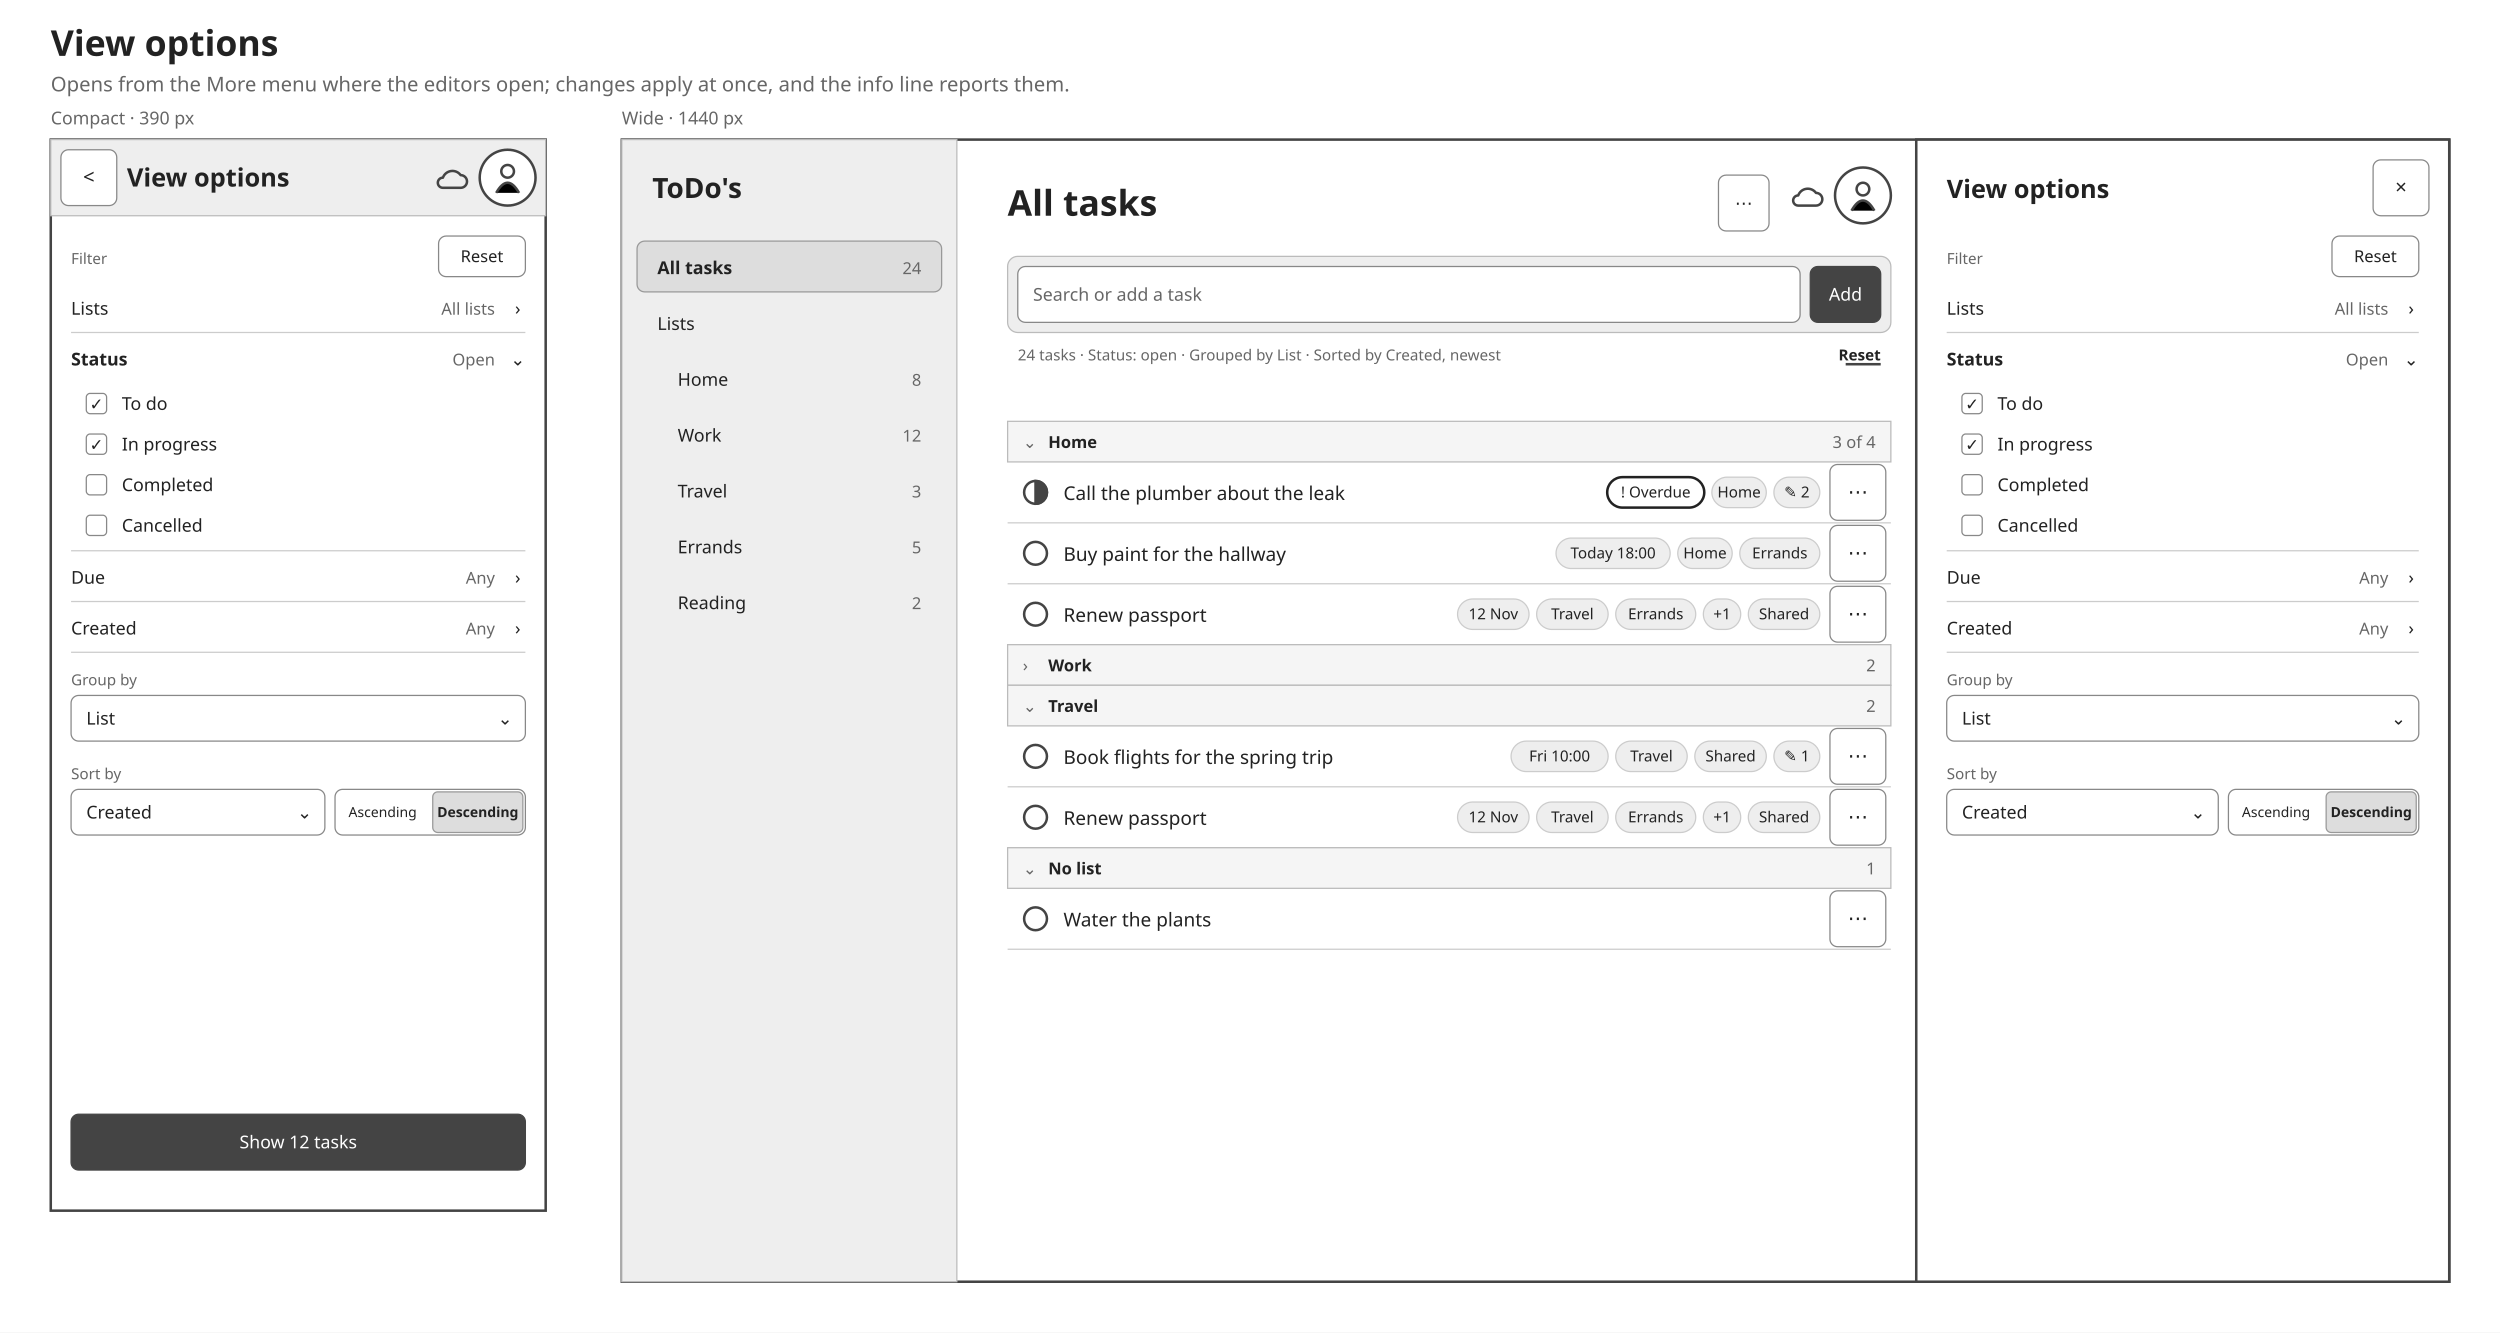
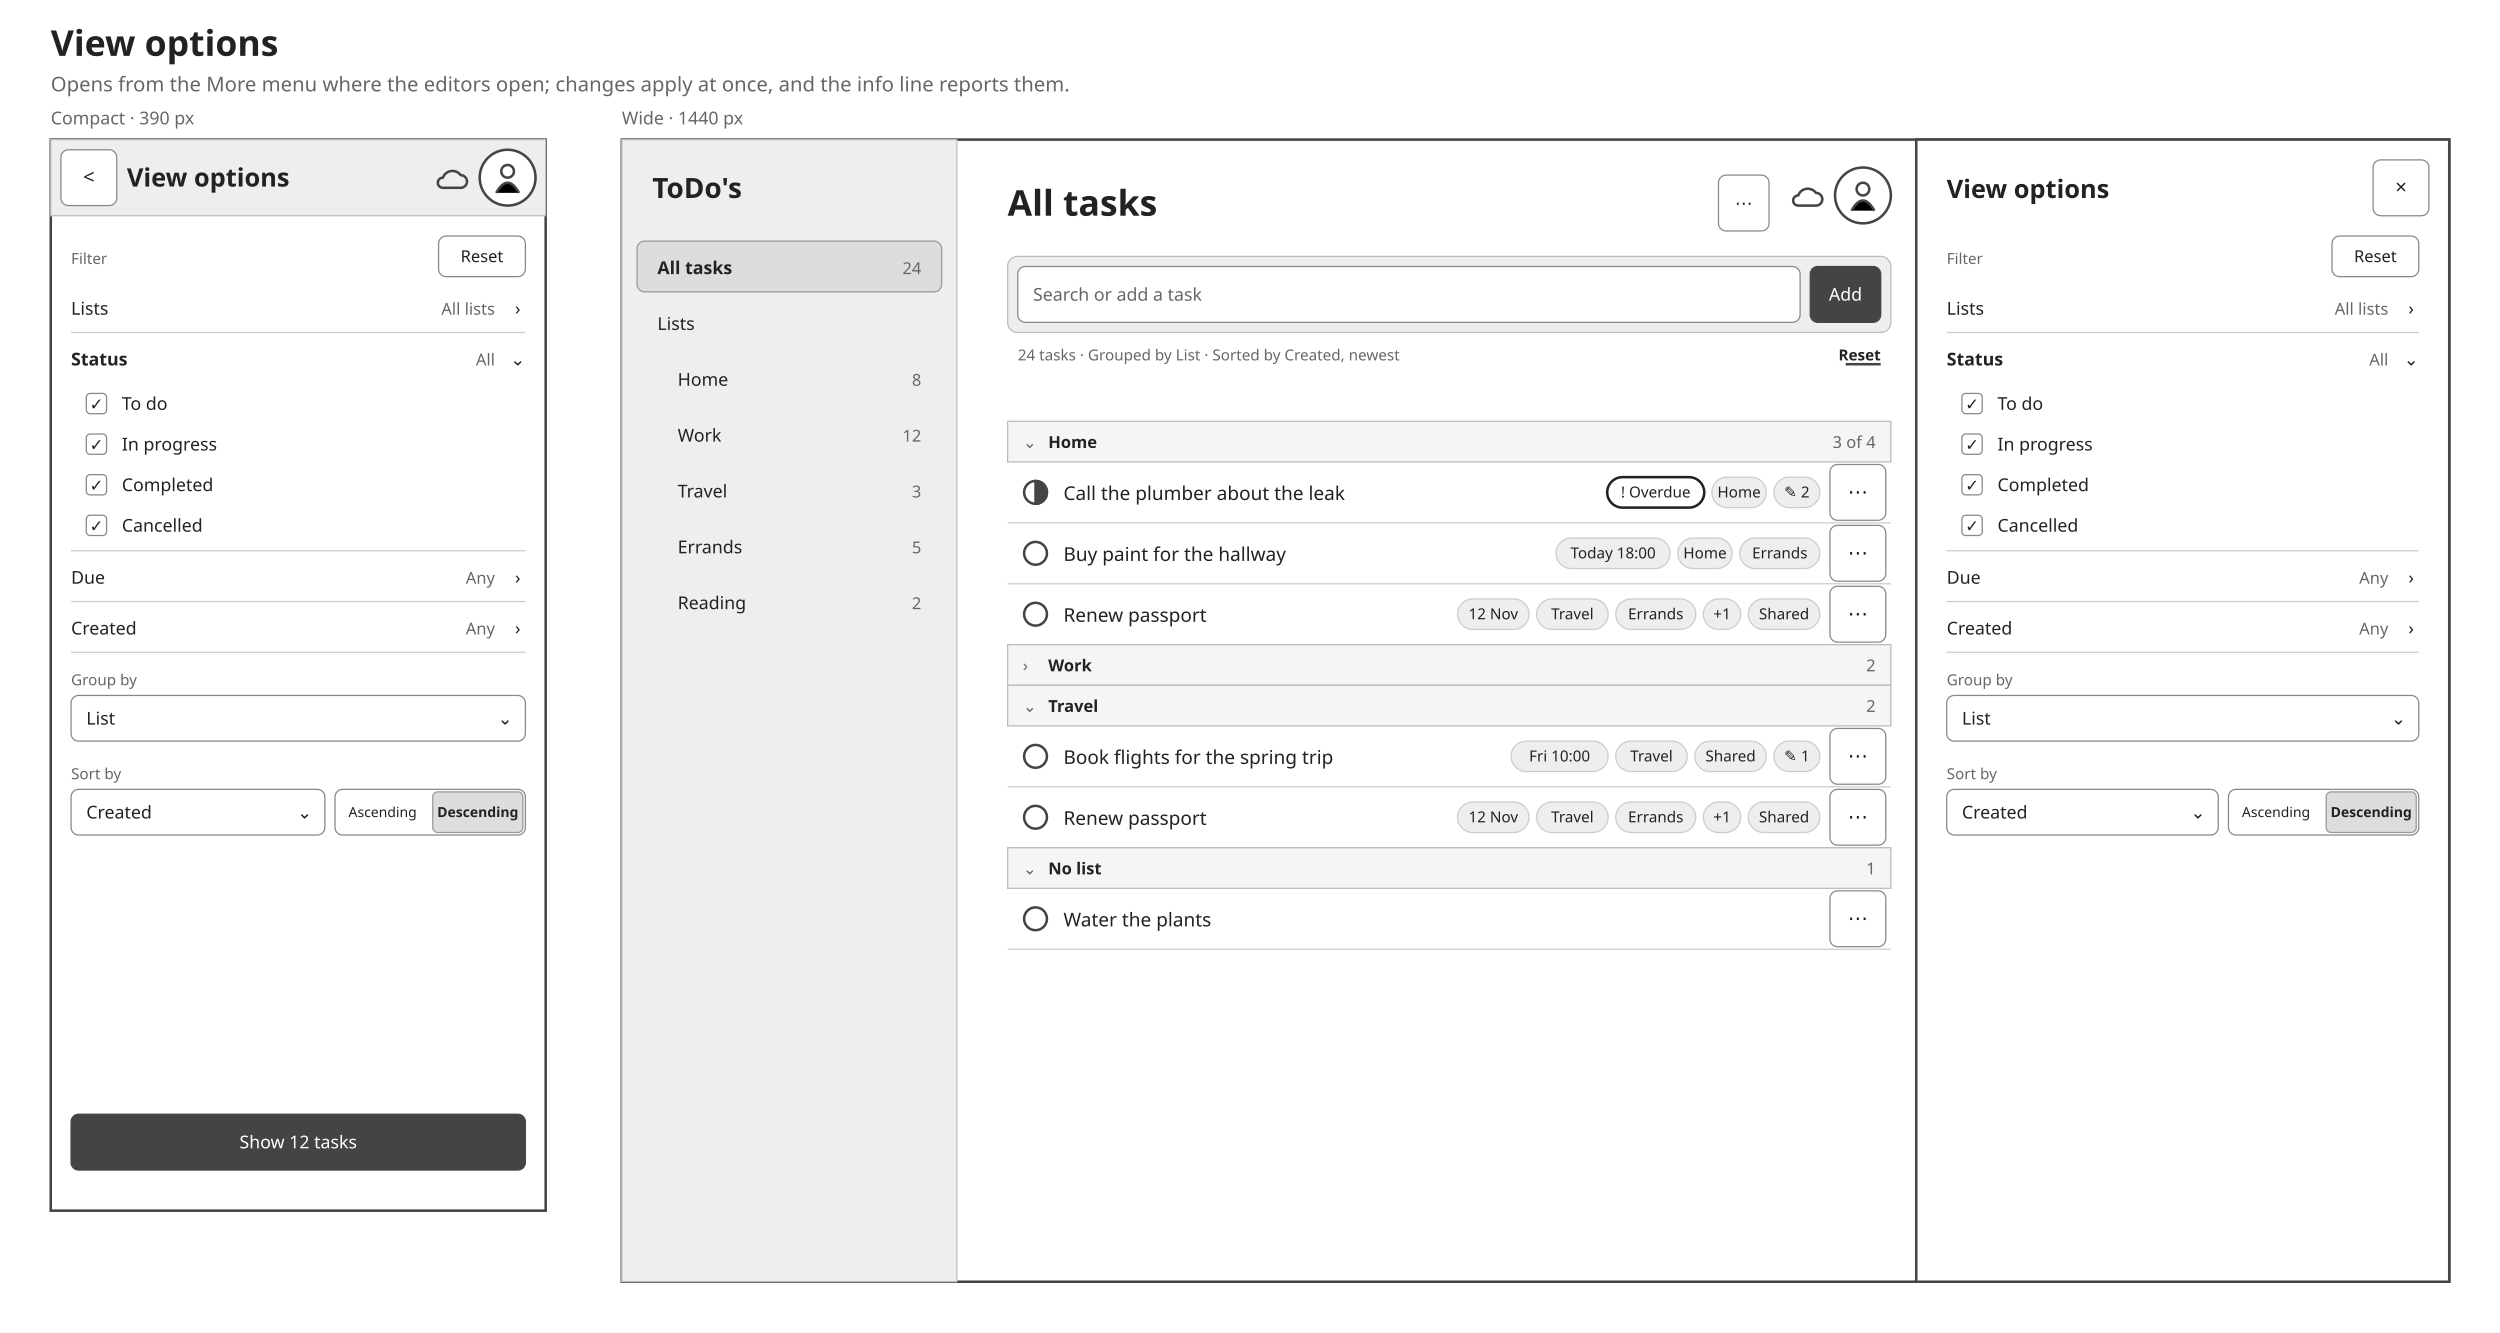
<svg xmlns="http://www.w3.org/2000/svg" width="1970" height="1050" viewBox="0 0 1970 1050">
  <style>
text { font-family: sans-serif; fill: #222222; }
.muted { fill: #666666; }
.on-primary { fill: #ffffff; }
.bold { font-weight: bold; }
rect.frame { fill: #ffffff; stroke: #444444; stroke-width: 2; }
.bar { fill: #eeeeee; stroke: #bbbbbb; }
.box { fill: #f5f5f5; stroke: #bbbbbb; }
.control { fill: #ffffff; stroke: #888888; }
.disabled { fill: #f5f5f5; stroke: #cccccc; }
.primary { fill: #444444; stroke: #444444; }
.selected { fill: #dddddd; stroke: #999999; }
.chip { fill: #eeeeee; stroke: #cccccc; }
.signal { fill: #ffffff; stroke: #222222; stroke-width: 2; }
.scrim { fill: #888888; fill-opacity: 0.5; }
.rule { stroke: #cccccc; }
.drop { stroke: #222222; stroke-width: 3; }
.icon { fill: #ffffff; stroke: #444444; stroke-width: 2; }
.icon-fill { fill: #444444; stroke: #444444; stroke-width: 2; }
.icon-mark { fill: none; stroke: #ffffff; stroke-width: 2; }
.icon-line { stroke: #444444; stroke-width: 2; }
.icon-line-open { fill: none; stroke: #444444; stroke-width: 2; stroke-linecap: round; stroke-linejoin: round; }
  </style>
  <rect x="0" y="0" width="1970" height="1050" fill="#ffffff" />
  <text x="40" y="44" font-size="28" class="bold">View options</text>
  <text x="40" y="72" font-size="16" class="muted">Opens from the More menu where the editors open; changes apply at once, and the info line reports them.</text>
  <text x="40" y="98" font-size="14" class="muted">Compact · 390 px</text>
  <text x="490" y="98" font-size="14" class="muted">Wide · 1440 px</text>
  <g class="frame" data-width="390" data-height="844" transform="translate(40 110)">
    <rect x="0" y="0" width="390" height="844" rx="0" class="frame" />
    <rect x="0" y="0" width="390" height="60" rx="0" class="bar" />
    <rect x="8" y="8" width="44" height="44" rx="6" class="control" />
    <text x="30" y="35" font-size="16" text-anchor="middle">&lt;</text>
    <circle cx="360" cy="30" r="22" class="icon" />
    <circle cx="360" cy="25" r="5" class="icon" />
    <path d="M 351 42 Q 360 26 369 42" class="icon-line" />
    <path d="M 309 38 H 323 A 5 5 0 0 0 323 28 A 8 8 0 0 0 309 30 A 4 4 0 0 0 309 38 Z" class="icon-line-open" />
    <text x="60" y="37" font-size="20" class="bold">View options</text>
    <text x="16" y="98" font-size="12" class="muted">Filter</text>
    <rect x="305.6" y="76" width="68.4" height="32" rx="6" class="control" />
    <text x="339.8" y="96.55" font-size="13" text-anchor="middle">Reset</text>
    <text x="16" y="138" font-size="14">Lists</text>
    <text x="350" y="138" font-size="13" class="muted" text-anchor="end">All lists</text>
    <text x="368" y="138" font-size="14" text-anchor="middle">›</text>
    <line x1="16" y1="152" x2="374" y2="152" class="rule" />
    <text x="16" y="178" font-size="14" class="bold">Status</text>
-     <text x="350" y="178" font-size="13" class="muted" text-anchor="end">Open</text>
+     <text x="350" y="178" font-size="13" class="muted" text-anchor="end">All</text>
    <text x="368" y="178" font-size="14" text-anchor="middle">⌄</text>
    <rect x="28" y="200" width="16" height="16" rx="3" class="control" />
    <text x="36" y="213" font-size="13" class="bold" text-anchor="middle">✓</text>
    <text x="56" y="213" font-size="14">To do</text>
    <rect x="28" y="232" width="16" height="16" rx="3" class="control" />
    <text x="36" y="245" font-size="13" class="bold" text-anchor="middle">✓</text>
    <text x="56" y="245" font-size="14">In progress</text>
    <rect x="28" y="264" width="16" height="16" rx="3" class="control" />
+     <text x="36" y="277" font-size="13" class="bold" text-anchor="middle">✓</text>
    <text x="56" y="277" font-size="14">Completed</text>
    <rect x="28" y="296" width="16" height="16" rx="3" class="control" />
+     <text x="36" y="309" font-size="13" class="bold" text-anchor="middle">✓</text>
    <text x="56" y="309" font-size="14">Cancelled</text>
    <line x1="16" y1="324" x2="374" y2="324" class="rule" />
    <text x="16" y="350" font-size="14">Due</text>
    <text x="350" y="350" font-size="13" class="muted" text-anchor="end">Any</text>
    <text x="368" y="350" font-size="14" text-anchor="middle">›</text>
    <line x1="16" y1="364" x2="374" y2="364" class="rule" />
    <text x="16" y="390" font-size="14">Created</text>
    <text x="350" y="390" font-size="13" class="muted" text-anchor="end">Any</text>
    <text x="368" y="390" font-size="14" text-anchor="middle">›</text>
    <line x1="16" y1="404" x2="374" y2="404" class="rule" />
    <text x="16" y="430" font-size="12" class="muted">Group by</text>
    <rect x="16" y="438" width="358" height="36" rx="6" class="control" />
    <text x="28" y="461" font-size="14">List</text>
    <text x="358" y="461" font-size="14" text-anchor="middle">⌄</text>
    <text x="16" y="504" font-size="12" class="muted">Sort by</text>
    <rect x="16" y="512" width="200" height="36" rx="6" class="control" />
    <text x="28" y="535" font-size="14">Created</text>
    <text x="200" y="535" font-size="14" text-anchor="middle">⌄</text>
    <rect x="224" y="512" width="150" height="36" rx="6" class="control" />
    <text x="261.5" y="533.85" font-size="11" text-anchor="middle">Ascending</text>
    <rect x="301" y="514" width="71" height="32" rx="4" class="selected" />
    <text x="336.5" y="533.85" font-size="11" class="bold" text-anchor="middle">Descending</text>
    <rect x="16" y="768" width="358" height="44" rx="6" class="primary" />
    <text x="195" y="794.9" font-size="14" class="on-primary" text-anchor="middle">Show 12 tasks</text>
  </g>
  <g class="frame" data-width="1440" data-height="900" transform="translate(490 110)">
    <rect x="0" y="0" width="1440" height="900" rx="0" class="frame" />
    <rect x="0" y="0" width="264" height="900" rx="0" class="bar" />
    <text x="24" y="46" font-size="22" class="bold">ToDo's</text>
    <rect x="12" y="80" width="240" height="40" rx="6" class="selected" />
    <text x="28" y="106" font-size="14" class="bold">All tasks</text>
    <text x="236" y="106" font-size="13" class="muted" text-anchor="end">24</text>
    <text x="28" y="150" font-size="14">Lists</text>
    <text x="44" y="194" font-size="14">Home</text>
    <text x="236" y="194" font-size="13" class="muted" text-anchor="end">8</text>
    <text x="44" y="238" font-size="14">Work</text>
    <text x="236" y="238" font-size="13" class="muted" text-anchor="end">12</text>
    <text x="44" y="282" font-size="14">Travel</text>
    <text x="236" y="282" font-size="13" class="muted" text-anchor="end">3</text>
    <text x="44" y="326" font-size="14">Errands</text>
    <text x="236" y="326" font-size="13" class="muted" text-anchor="end">5</text>
    <text x="44" y="370" font-size="14">Reading</text>
    <text x="236" y="370" font-size="13" class="muted" text-anchor="end">2</text>
    <circle cx="978" cy="44" r="22" class="icon" />
    <circle cx="978" cy="39" r="5" class="icon" />
    <path d="M 969 56 Q 978 40 987 56" class="icon-line" />
    <path d="M 927 52 H 941 A 5 5 0 0 0 941 42 A 8 8 0 0 0 927 44 A 4 4 0 0 0 927 52 Z" class="icon-line-open" />
    <rect x="864.16" y="28" width="39.84" height="44" rx="6" class="control" />
    <text x="884.08" y="54.9" font-size="14" text-anchor="middle">⋯</text>
    <text x="304" y="60" font-size="28" class="bold">All tasks</text>
    <rect x="304" y="92" width="696" height="60" rx="8" class="bar" />
    <rect x="936.48" y="100" width="55.52" height="44" rx="6" class="primary" />
    <text x="964.24" y="126.9" font-size="14" class="on-primary" text-anchor="middle">Add</text>
    <rect x="312" y="100" width="616.48" height="44" rx="6" class="control" />
    <text x="324" y="127" font-size="14" class="muted">Search or add a task</text>
    <text x="992" y="174" font-size="12" class="bold" text-anchor="end">Reset</text>
    <line x1="964.4" y1="177" x2="992" y2="177" class="icon-line" />
-     <text x="312" y="174" font-size="12" class="muted">24 tasks · Status: open · Grouped by List · Sorted by Created, newest</text>
+     <text x="312" y="174" font-size="12" class="muted">24 tasks · Grouped by List · Sorted by Created, newest</text>
    <rect x="304" y="222" width="696" height="32" rx="0" class="box" />
    <text x="316" y="243" font-size="13" class="muted">⌄</text>
    <text x="336" y="243" font-size="13" class="bold">Home</text>
    <text x="988" y="243" font-size="13" class="muted" text-anchor="end">3 of 4</text>
    <line x1="304" y1="302" x2="1000" y2="302" class="rule" />
    <circle cx="326" cy="278" r="9" class="icon" />
    <path d="M326 269.0 A9 9 0 0 1 326 287.0 Z" class="icon-fill" />
    <rect x="952" y="256" width="44" height="44" rx="6" class="control" />
    <text x="974" y="283" font-size="16" text-anchor="middle">⋯</text>
    <rect x="907.84" y="266" width="36.16" height="24" rx="12" class="chip" />
    <text x="925.92" y="282" font-size="12" text-anchor="middle">✎ 2</text>
    <rect x="858.96" y="266" width="42.88" height="24" rx="12" class="chip" />
    <text x="880.4" y="282" font-size="12" text-anchor="middle">Home</text>
    <rect x="776.48" y="266" width="76.48" height="24" rx="12" class="signal" />
    <text x="814.72" y="282" font-size="12" text-anchor="middle">! Overdue</text>
    <text x="348" y="284" font-size="15">Call the plumber about the leak</text>
    <line x1="304" y1="350" x2="1000" y2="350" class="rule" />
    <circle cx="326" cy="326" r="9" class="icon" />
    <rect x="952" y="304" width="44" height="44" rx="6" class="control" />
    <text x="974" y="331" font-size="16" text-anchor="middle">⋯</text>
    <rect x="880.96" y="314" width="63.04" height="24" rx="12" class="chip" />
    <text x="912.48" y="330" font-size="12" text-anchor="middle">Errands</text>
    <rect x="832.08" y="314" width="42.88" height="24" rx="12" class="chip" />
    <text x="853.52" y="330" font-size="12" text-anchor="middle">Home</text>
    <rect x="736.16" y="314" width="89.92" height="24" rx="12" class="chip" />
    <text x="781.12" y="330" font-size="12" text-anchor="middle">Today 18:00</text>
    <text x="348" y="332" font-size="15">Buy paint for the hallway</text>
    <line x1="304" y1="398" x2="1000" y2="398" class="rule" />
    <circle cx="326" cy="374" r="9" class="icon" />
    <rect x="952" y="352" width="44" height="44" rx="6" class="control" />
    <text x="974" y="379" font-size="16" text-anchor="middle">⋯</text>
    <rect x="887.68" y="362" width="56.32" height="24" rx="12" class="chip" />
    <text x="915.84" y="378" font-size="12" text-anchor="middle">Shared</text>
    <rect x="852.24" y="362" width="29.44" height="24" rx="12" class="chip" />
    <text x="866.96" y="378" font-size="12" text-anchor="middle">+1</text>
    <rect x="783.2" y="362" width="63.04" height="24" rx="12" class="chip" />
    <text x="814.72" y="378" font-size="12" text-anchor="middle">Errands</text>
    <rect x="720.88" y="362" width="56.32" height="24" rx="12" class="chip" />
    <text x="749.04" y="378" font-size="12" text-anchor="middle">Travel</text>
    <rect x="658.56" y="362" width="56.32" height="24" rx="12" class="chip" />
    <text x="686.72" y="378" font-size="12" text-anchor="middle">12 Nov</text>
    <text x="348" y="380" font-size="15">Renew passport</text>
    <rect x="304" y="398" width="696" height="32" rx="0" class="box" />
    <text x="316" y="419" font-size="13" class="muted">›</text>
    <text x="336" y="419" font-size="13" class="bold">Work</text>
    <text x="988" y="419" font-size="13" class="muted" text-anchor="end">2</text>
    <rect x="304" y="430" width="696" height="32" rx="0" class="box" />
    <text x="316" y="451" font-size="13" class="muted">⌄</text>
    <text x="336" y="451" font-size="13" class="bold">Travel</text>
    <text x="988" y="451" font-size="13" class="muted" text-anchor="end">2</text>
    <line x1="304" y1="510" x2="1000" y2="510" class="rule" />
    <circle cx="326" cy="486" r="9" class="icon" />
    <rect x="952" y="464" width="44" height="44" rx="6" class="control" />
    <text x="974" y="491" font-size="16" text-anchor="middle">⋯</text>
    <rect x="907.84" y="474" width="36.16" height="24" rx="12" class="chip" />
    <text x="925.92" y="490" font-size="12" text-anchor="middle">✎ 1</text>
    <rect x="845.52" y="474" width="56.32" height="24" rx="12" class="chip" />
    <text x="873.68" y="490" font-size="12" text-anchor="middle">Shared</text>
    <rect x="783.2" y="474" width="56.32" height="24" rx="12" class="chip" />
    <text x="811.36" y="490" font-size="12" text-anchor="middle">Travel</text>
    <rect x="700.72" y="474" width="76.48" height="24" rx="12" class="chip" />
    <text x="738.96" y="490" font-size="12" text-anchor="middle">Fri 10:00</text>
    <text x="348" y="492" font-size="15">Book flights for the spring trip</text>
    <line x1="304" y1="558" x2="1000" y2="558" class="rule" />
    <circle cx="326" cy="534" r="9" class="icon" />
    <rect x="952" y="512" width="44" height="44" rx="6" class="control" />
    <text x="974" y="539" font-size="16" text-anchor="middle">⋯</text>
    <rect x="887.68" y="522" width="56.32" height="24" rx="12" class="chip" />
    <text x="915.84" y="538" font-size="12" text-anchor="middle">Shared</text>
    <rect x="852.24" y="522" width="29.44" height="24" rx="12" class="chip" />
    <text x="866.96" y="538" font-size="12" text-anchor="middle">+1</text>
    <rect x="783.2" y="522" width="63.04" height="24" rx="12" class="chip" />
    <text x="814.72" y="538" font-size="12" text-anchor="middle">Errands</text>
    <rect x="720.88" y="522" width="56.32" height="24" rx="12" class="chip" />
    <text x="749.04" y="538" font-size="12" text-anchor="middle">Travel</text>
    <rect x="658.56" y="522" width="56.32" height="24" rx="12" class="chip" />
    <text x="686.72" y="538" font-size="12" text-anchor="middle">12 Nov</text>
    <text x="348" y="540" font-size="15">Renew passport</text>
    <rect x="304" y="558" width="696" height="32" rx="0" class="box" />
    <text x="316" y="579" font-size="13" class="muted">⌄</text>
    <text x="336" y="579" font-size="13" class="bold">No list</text>
    <text x="988" y="579" font-size="13" class="muted" text-anchor="end">1</text>
    <line x1="304" y1="638" x2="1000" y2="638" class="rule" />
    <circle cx="326" cy="614" r="9" class="icon" />
    <rect x="952" y="592" width="44" height="44" rx="6" class="control" />
    <text x="974" y="619" font-size="16" text-anchor="middle">⋯</text>
    <text x="348" y="620" font-size="15">Water the plants</text>
    <rect x="1020" y="0" width="420" height="900" rx="0" class="frame" />
    <text x="1044" y="46" font-size="20" class="bold">View options</text>
    <rect x="1380" y="16" width="44" height="44" rx="6" class="control" />
    <text x="1402" y="43" font-size="16" text-anchor="middle">×</text>
    <text x="1044" y="98" font-size="12" class="muted">Filter</text>
    <rect x="1347.6" y="76" width="68.4" height="32" rx="6" class="control" />
    <text x="1381.8" y="96.55" font-size="13" text-anchor="middle">Reset</text>
    <text x="1044" y="138" font-size="14">Lists</text>
    <text x="1392" y="138" font-size="13" class="muted" text-anchor="end">All lists</text>
    <text x="1410" y="138" font-size="14" text-anchor="middle">›</text>
    <line x1="1044" y1="152" x2="1416" y2="152" class="rule" />
    <text x="1044" y="178" font-size="14" class="bold">Status</text>
-     <text x="1392" y="178" font-size="13" class="muted" text-anchor="end">Open</text>
+     <text x="1392" y="178" font-size="13" class="muted" text-anchor="end">All</text>
    <text x="1410" y="178" font-size="14" text-anchor="middle">⌄</text>
    <rect x="1056" y="200" width="16" height="16" rx="3" class="control" />
    <text x="1064" y="213" font-size="13" class="bold" text-anchor="middle">✓</text>
    <text x="1084" y="213" font-size="14">To do</text>
    <rect x="1056" y="232" width="16" height="16" rx="3" class="control" />
    <text x="1064" y="245" font-size="13" class="bold" text-anchor="middle">✓</text>
    <text x="1084" y="245" font-size="14">In progress</text>
    <rect x="1056" y="264" width="16" height="16" rx="3" class="control" />
+     <text x="1064" y="277" font-size="13" class="bold" text-anchor="middle">✓</text>
    <text x="1084" y="277" font-size="14">Completed</text>
    <rect x="1056" y="296" width="16" height="16" rx="3" class="control" />
+     <text x="1064" y="309" font-size="13" class="bold" text-anchor="middle">✓</text>
    <text x="1084" y="309" font-size="14">Cancelled</text>
    <line x1="1044" y1="324" x2="1416" y2="324" class="rule" />
    <text x="1044" y="350" font-size="14">Due</text>
    <text x="1392" y="350" font-size="13" class="muted" text-anchor="end">Any</text>
    <text x="1410" y="350" font-size="14" text-anchor="middle">›</text>
    <line x1="1044" y1="364" x2="1416" y2="364" class="rule" />
    <text x="1044" y="390" font-size="14">Created</text>
    <text x="1392" y="390" font-size="13" class="muted" text-anchor="end">Any</text>
    <text x="1410" y="390" font-size="14" text-anchor="middle">›</text>
    <line x1="1044" y1="404" x2="1416" y2="404" class="rule" />
    <text x="1044" y="430" font-size="12" class="muted">Group by</text>
    <rect x="1044" y="438" width="372" height="36" rx="6" class="control" />
    <text x="1056" y="461" font-size="14">List</text>
    <text x="1400" y="461" font-size="14" text-anchor="middle">⌄</text>
    <text x="1044" y="504" font-size="12" class="muted">Sort by</text>
    <rect x="1044" y="512" width="214" height="36" rx="6" class="control" />
    <text x="1056" y="535" font-size="14">Created</text>
    <text x="1242" y="535" font-size="14" text-anchor="middle">⌄</text>
    <rect x="1266" y="512" width="150" height="36" rx="6" class="control" />
    <text x="1303.5" y="533.85" font-size="11" text-anchor="middle">Ascending</text>
    <rect x="1343" y="514" width="71" height="32" rx="4" class="selected" />
    <text x="1378.5" y="533.85" font-size="11" class="bold" text-anchor="middle">Descending</text>
  </g>
</svg>
